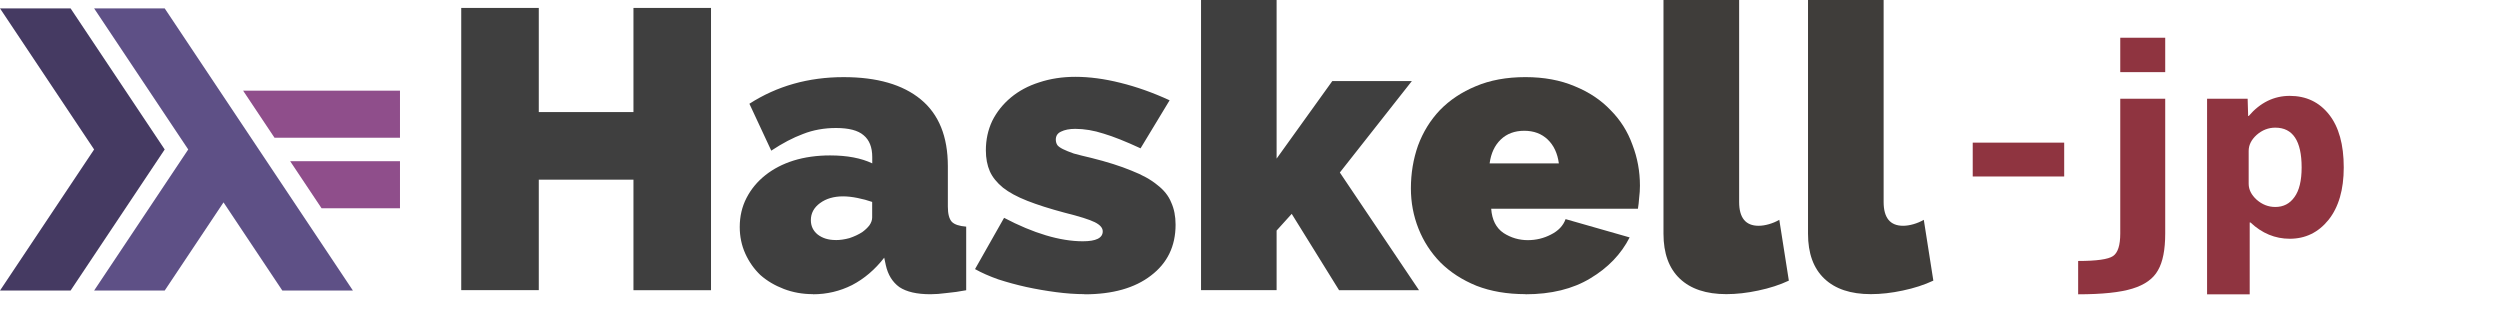
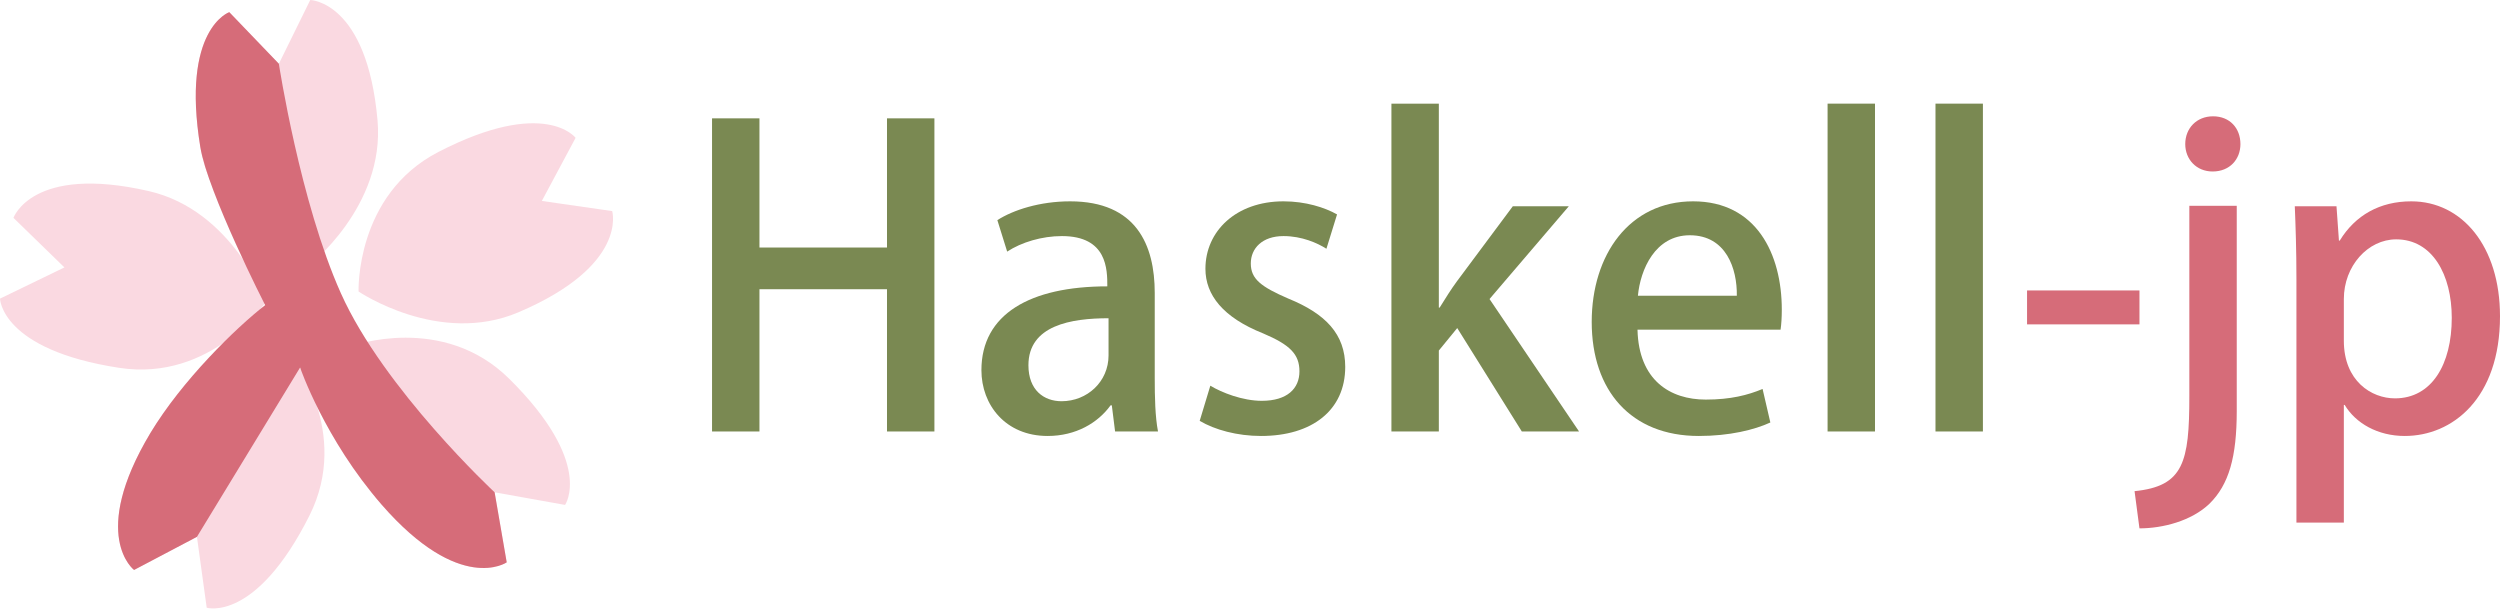
- <svg xmlns="http://www.w3.org/2000/svg" height="60.459mm" width="481.479mm">
-   <g transform="translate(-59.06682 -50.80305)">
-     <g transform="matrix(2.768583 0 0 2.768583 53.96709 47.11529)">
-       <g fill="#333" fill-opacity=".937">
-         <path d="m188.778 3.424v74.198h-20.39v-29.052h-24.89v29.05h-20.39v-74.196h20.39v27.38h24.89v-27.38zm26.79 75.243q-4.078 0-7.634-1.36-3.555-1.357-6.17-3.657-2.51-2.403-3.973-5.643-1.46-3.24-1.46-7.002 0-4.18 1.78-7.628 1.78-3.45 4.92-5.957 3.14-2.508 7.43-3.867 4.39-1.358 9.62-1.358 6.7 0 11.09 2.09v-1.672q0-3.867-2.3-5.748-2.19-1.88-7.21-1.88-4.7 0-8.68 1.566-3.97 1.47-8.36 4.39l-5.75-12.33q10.876-7 24.78-7 13.177 0 20.288 5.86 7.11 5.86 7.11 17.56v10.66q0 2.82 1.05 3.97 1.05 1.05 3.77 1.26v16.72q-2.72.52-5.126.73-2.407.32-4.29.32-5.332 0-8.156-1.88-2.72-1.98-3.56-5.75l-.42-1.98q-3.66 4.71-8.47 7.21-4.81 2.41-10.25 2.41zm5.96-14.213q1.778 0 3.66-.522 1.882-.628 3.346-1.568 1.15-.836 1.883-1.777.732-1.045.732-2.09v-4.075q-1.78-.627-3.87-1.045-2.1-.418-3.77-.418-3.66 0-6.07 1.77-2.41 1.77-2.41 4.49 0 2.3 1.78 3.76 1.88 1.46 4.7 1.46zm65.41 14.213q-3.45 0-7.424-.523-3.974-.522-7.843-1.358-3.76-.836-7.32-1.986-3.55-1.254-6.16-2.717l7.64-13.48q5.75 3.03 10.98 4.597 5.23 1.568 9.73 1.568 5.23 0 5.23-2.613 0-1.36-2.09-2.404-2.09-1.04-7.94-2.5-5.85-1.56-9.83-3.13-3.97-1.56-6.37-3.45-2.41-1.98-3.45-4.28-1.05-2.4-1.05-5.54 0-4.18 1.674-7.73 1.777-3.55 4.914-6.16 3.136-2.61 7.423-3.97 4.39-1.46 9.515-1.46 5.544 0 11.82 1.57 6.38 1.57 12.965 4.6l-7.64 12.63q-5.86-2.72-9.728-3.87-3.87-1.25-7.43-1.25-2.3 0-3.763.73-1.36.63-1.36 2.09 0 .84.42 1.47.42.52 1.47 1.044 1.05.523 2.83 1.15 1.88.523 4.6 1.15 6.275 1.567 10.56 3.344 4.29 1.68 6.8 3.77 2.613 1.99 3.66 4.6 1.15 2.51 1.15 5.85 0 8.47-6.484 13.38-6.38 4.92-17.465 4.92zm66.962-1.045l-12.445-20.065-3.973 4.39v15.673h-19.87v-76.288h19.87v41.7l14.64-20.38h20.914l-18.928 24.036 20.81 30.934h-21.02z" />
-         <path d="m402.905 78.667q-7.215 0-12.862-2.195-5.647-2.3-9.516-6.166-3.764-3.866-5.75-8.883-1.988-5.016-1.988-10.555 0-5.956 1.88-11.286 1.98-5.33 5.75-9.3 3.87-3.972 9.41-6.27 5.64-2.405 13.07-2.405 7.32 0 12.97 2.404 5.64 2.3 9.41 6.27 3.87 3.87 5.75 9.1 1.98 5.12 1.98 10.77 0 1.57-.21 3.24-.11 1.57-.32 2.82h-38.579q.315 4.39 3.243 6.38 2.927 1.88 6.377 1.88 3.25 0 6.07-1.46 2.93-1.46 3.87-4.07l16.84 4.81q-3.344 6.59-10.35 10.77-6.902 4.18-17.045 4.18zm8.784-34.382q-.53-3.97-2.93-6.27-2.41-2.3-6.17-2.3-3.77 0-6.17 2.3-2.4 2.3-2.93 6.27h18.19zm27.54-42.952h19.86v53.09q0 6.27 5.12 6.27 1.25 0 2.72-.42 1.46-.417 2.72-1.15l2.51 15.99q-3.56 1.673-8.06 2.613-4.39.94-8.37.94-7.95 0-12.24-4.075-4.29-4.07-4.29-11.8v-61.451zm37.98 0h19.87v53.09q0 6.27 5.12 6.27 1.25 0 2.72-.42 1.46-.417 2.72-1.15l2.51 15.99q-3.56 1.673-8.06 2.613-4.39.94-8.37.94-7.95 0-12.23-4.075-4.29-4.07-4.29-11.8v-61.451z" fill="#3f3d3a" fill-opacity="1" />
+ <svg xmlns="http://www.w3.org/2000/svg" version="1.1" id="svg2" xml:space="preserve" width="1394.442" height="339.37" viewBox="0 0 1394.442 339.37">
+   <defs id="defs6">
+     <clipPath clipPathUnits="userSpaceOnUse" id="clipPath18">
+       <path d="M 0,400 H 1107.929 V 0 H 0 Z" id="path16" />
+     </clipPath>
+   </defs>
+   <g id="g10" transform="matrix(1.333333,0,0,-1.333333,-24.1296,438.5647)">
+     <g id="g12">
+       <g id="g14" clip-path="url(#clipPath18)">
+         <g id="g20" transform="translate(101.8887,267.4595)">
+           <path d="m 0,0 c -8.07,49.395 12.127,56.38 12.127,56.38 l 20.741,-21.593 13.13,26.677 c 0,0 23.712,-0.484 28.144,-50.337 3.205,-36.063 -28.94,-60.961 -28.94,-60.961 0,0 -38.881,11.149 -45.202,49.834" style="fill:#fad9e1;fill-opacity:1;fill-rule:nonzero;stroke:none" id="path22" />
+         </g>
+         <g id="g24" transform="translate(67.9712,175.043)">
+           <path d="m 0,0 c -49.471,7.588 -49.874,28.955 -49.874,28.955 l 26.947,13.054 -21.314,20.73 c 0,0 7.786,22.403 56.569,11.212 C 47.617,65.855 61.364,27.589 61.364,27.589 61.364,27.589 38.745,-5.943 0,0" style="fill:#fad9e1;fill-opacity:1;fill-rule:nonzero;stroke:none" id="path26" />
+         </g>
+         <g id="g28" transform="translate(147.52,113.1748)">
+           <path d="m 0,0 c -22.504,-44.705 -42.95,-38.484 -42.95,-38.484 l -4.088,29.661 -26.302,-13.865 c 0,0 -18.9,14.328 6.818,57.265 18.604,31.061 59.245,32.309 59.245,32.309 0,0 24.902,-31.874 7.277,-66.886" style="fill:#fad9e1;fill-opacity:1;fill-rule:nonzero;stroke:none" id="path30" />
+         </g>
+         <g id="g32" transform="translate(231.1548,170.4385)">
+           <path d="m 0,0 c 35.563,-35.217 23.329,-52.74 23.329,-52.74 l -29.473,5.278 5.059,-29.3 c 0,0 -19.468,-13.547 -52.356,24.181 -23.791,27.292 -12.42,66.33 -12.42,66.33 0,0 38.009,13.833 65.861,-13.749" style="fill:#fad9e1;fill-opacity:1;fill-rule:nonzero;stroke:none" id="path34" />
+         </g>
+         <g id="g36" transform="translate(201.5225,265.373)">
+           <path d="M 0,0 C 44.483,22.939 57.368,5.889 57.368,5.889 L 43.241,-20.51 72.669,-24.753 c 0,0 6.869,-22.701 -39.175,-42.321 -33.308,-14.194 -66.922,8.684 -66.922,8.684 0,0 -1.41,40.424 33.428,58.39" style="fill:#fad9e1;fill-opacity:1;fill-rule:nonzero;stroke:none" id="path38" />
+         </g>
+         <g id="g40" transform="translate(225.0107,122.9766)">
+           <path d="m 0,0 c 0,0 -46.32,43.115 -64.292,83.227 -17.15,38.275 -25.962,96.043 -25.962,96.043 l -20.741,21.593 c 0,0 -20.197,-6.986 -12.127,-56.38 3.141,-19.225 27.128,-66.182 27.128,-66.182 -12.181,-9.443 -34.91,-31.64 -48.019,-53.526 -25.717,-42.936 -6.818,-57.265 -6.818,-57.265 l 26.303,13.865 43.15,70.825 c 0,0 10.29,-30.027 34.081,-57.319 C -14.409,-42.847 5.059,-29.3 5.059,-29.3 Z" style="fill:#d66c79;fill-opacity:1;fill-rule:nonzero;stroke:none" id="path42" />
+         </g>
+         <g id="g44" transform="translate(408.9932,148.4229)">
+           <path d="M 0,0 H -19.837 V 59.51 H -73.19 V 0 H -93.027 V 130.99 H -73.19 V 76.952 h 53.353 V 130.99 H 0 Z" style="fill:#7a8952;fill-opacity:1;fill-rule:nonzero;stroke:none" id="path46" />
+         </g>
+         <g id="g48" transform="translate(481.8389,195.791)">
+           <path d="m 0,0 c -15.562,0 -33.517,-2.907 -33.517,-19.665 0,-10.432 6.498,-15.049 13.851,-15.049 10.773,0 19.666,8.208 19.666,19.152 z m 19.323,-24.967 c 0,-8.037 0.171,-16.245 1.368,-22.401 H 2.736 L 1.368,-36.424 H 0.854 c -5.3,-7.353 -14.535,-12.825 -26.333,-12.825 -17.615,0 -27.704,12.996 -27.704,27.531 0,23.428 20.35,35.057 52.67,35.057 0,7.011 0,21.033 -18.982,21.033 -8.379,0 -16.929,-2.564 -22.914,-6.498 l -4.105,13.168 c 6.669,4.274 17.785,7.866 30.44,7.866 27.702,0 35.397,-18.298 35.397,-38.305 z" style="fill:#7a8952;fill-opacity:1;fill-rule:nonzero;stroke:none" id="path50" />
+         </g>
+         <g id="g52" transform="translate(572.9834,224.8623)">
+           <path d="m 0,0 c -3.762,2.394 -10.261,5.301 -17.955,5.301 -8.893,0 -13.681,-5.13 -13.681,-11.457 0,-6.498 4.276,-9.747 15.733,-14.706 15.561,-6.328 23.769,-14.878 23.769,-28.559 0,-18.126 -13.851,-28.899 -35.226,-28.899 -9.919,0 -19.325,2.564 -25.652,6.327 l 4.447,14.706 c 4.788,-2.907 13.509,-6.327 21.546,-6.327 10.603,0 15.733,5.13 15.733,12.312 0,7.183 -3.934,11.115 -15.22,15.904 -16.759,6.669 -24.111,16.075 -24.111,27.019 0,15.733 12.825,28.216 32.662,28.216 9.233,0 17.271,-2.566 22.401,-5.473 z" style="fill:#7a8952;fill-opacity:1;fill-rule:nonzero;stroke:none" id="path54" />
+         </g>
+         <g id="g56" transform="translate(678.6641,148.4229)">
+           <path d="m 0,0 h -23.94 l -27.019,43.265 -7.695,-9.406 V 0 h -19.837 v 137.146 h 19.837 V 51.814 h 0.341 c 2.223,3.591 4.789,7.696 7.183,10.945 l 23.428,31.465 H -4.274 L -37.45,55.405 Z" style="fill:#7a8952;fill-opacity:1;fill-rule:nonzero;stroke:none" id="path58" />
+         </g>
+         <g id="g60" transform="translate(744.6699,205.1963)">
+           <path d="M 0,0 C 0.171,11.287 -4.446,25.31 -19.665,25.31 -34.201,25.31 -40.357,10.944 -41.383,0 Z m 14.022,-53.012 c -6.668,-3.078 -17.1,-5.642 -29.925,-5.642 -28.387,0 -44.804,18.981 -44.804,47.71 0,28.045 15.732,50.447 42.41,50.447 26.505,0 37.108,-22.061 37.108,-45.316 0,-3.25 -0.171,-5.986 -0.513,-8.38 h -59.852 c 0.513,-21.204 13.68,-29.242 28.558,-29.242 10.432,0 17.613,1.881 23.769,4.446 z" style="fill:#7a8952;fill-opacity:1;fill-rule:nonzero;stroke:none" id="path62" />
+         </g>
+         <path d="M 802.47,148.423 H 782.633 V 285.569 H 802.47 Z" style="fill:#7a8952;fill-opacity:1;fill-rule:nonzero;stroke:none" id="path64" />
+         <path d="m 847.613,148.423 h -19.837 v 137.146 h 19.837 z" style="fill:#7a8952;fill-opacity:1;fill-rule:nonzero;stroke:none" id="path66" />
+         <path d="m 866.08,207.42 h 47.026 V 193.227 H 866.08 Z" style="fill:#d66c79;fill-opacity:1;fill-rule:nonzero;stroke:none" id="path68" />
+         <g id="g70" transform="translate(943.7139,257.1821)">
+           <path d="m 0,0 c -6.841,0 -11.457,5.13 -11.457,11.458 0,6.668 4.788,11.628 11.628,11.628 7.011,0 11.457,-4.96 11.457,-11.628 C 11.628,5.13 7.182,0 0,0 m 10.089,-100.209 c 0,-19.153 -3.249,-30.781 -11.457,-38.818 -7.525,-7.182 -19.494,-10.261 -29.242,-10.261 l -2.052,15.562 c 20.52,2.052 22.915,12.142 22.915,39.673 v 79.688 h 19.836 z" style="fill:#d66c79;fill-opacity:1;fill-rule:nonzero;stroke:none" id="path72" />
+         </g>
+         <g id="g74" transform="translate(998.6045,186.3857)">
+           <path d="m 0,0 c 0,-16.93 11.628,-24.111 21.375,-24.111 15.391,0 23.771,14.193 23.771,33.687 0,17.956 -8.038,32.833 -23.257,32.833 C 10.089,42.409 0,31.294 0,17.442 Z m -1.71,41.896 c 6.498,10.603 16.758,16.417 29.926,16.417 21.204,0 37.108,-18.81 37.108,-48.052 0,-34.543 -20.008,-50.105 -39.845,-50.105 -11.286,0 -20.52,5.301 -25.137,12.996 H 0 V -76.097 H -19.837 V 25.822 c 0,12.313 -0.342,22.06 -0.684,30.439 h 17.443 l 1.025,-14.365 z" style="fill:#d66c79;fill-opacity:1;fill-rule:nonzero;stroke:none" id="path76" />
+         </g>
      </g>
-       <path d="m1.842 77.722l24.744-37.092-24.744-37.093h18.558l24.744 37.093-24.744 37.092zm0 0" fill="#453a62" />
-       <path d="m26.586 77.722l24.744-37.092-24.744-37.093h18.558l49.486 74.185h-18.556l-15.464-23.182-15.467 23.182zm0 0" fill="#5e5086" />
-       <path d="m86.384 56.085l-8.248-12.365h28.868v12.366h-20.62zm-12.372-18.545l-8.248-12.365h41.24v12.365zm0 0" fill="#8f4e8b" />
-     </g>
-     <g fill="#8f3440" transform="translate(-17.2582)">
-       <path d="m1512.284 179.267v-24.637h66.577v24.637z" />
-       <path d="m1589.017 265.028v-24.261q20.123 0 25.39-3.573 5.266-3.573 5.266-16.362v-98.173h32.724v98.173q0 17.679-5.266 26.706-5.078 9.215-18.619 13.353-13.353 4.138-39.495 4.138zm30.655-161.741v-25.013h32.724v25.013z" />
-       <path d="m1682.865 122.658h29.527l.376 12.601h.376q12.601-14.67 29.903-14.67 17.867 0 28.587 13.541 10.72 13.541 10.72 38.554 0 24.261-11.096 38.178-11.096 13.729-28.211 13.729-15.986 0-28.587-11.848h-.564v52.284h-31.032zm68.834 50.027q0-28.963-19.183-28.963-7.523 0-13.541 5.266-5.83 5.266-5.83 11.66v23.885q0 6.394 5.83 11.66 6.018 5.266 13.541 5.266 8.839 0 13.917-7.147 5.266-7.147 5.266-21.628z" />
    </g>
  </g>
</svg>
